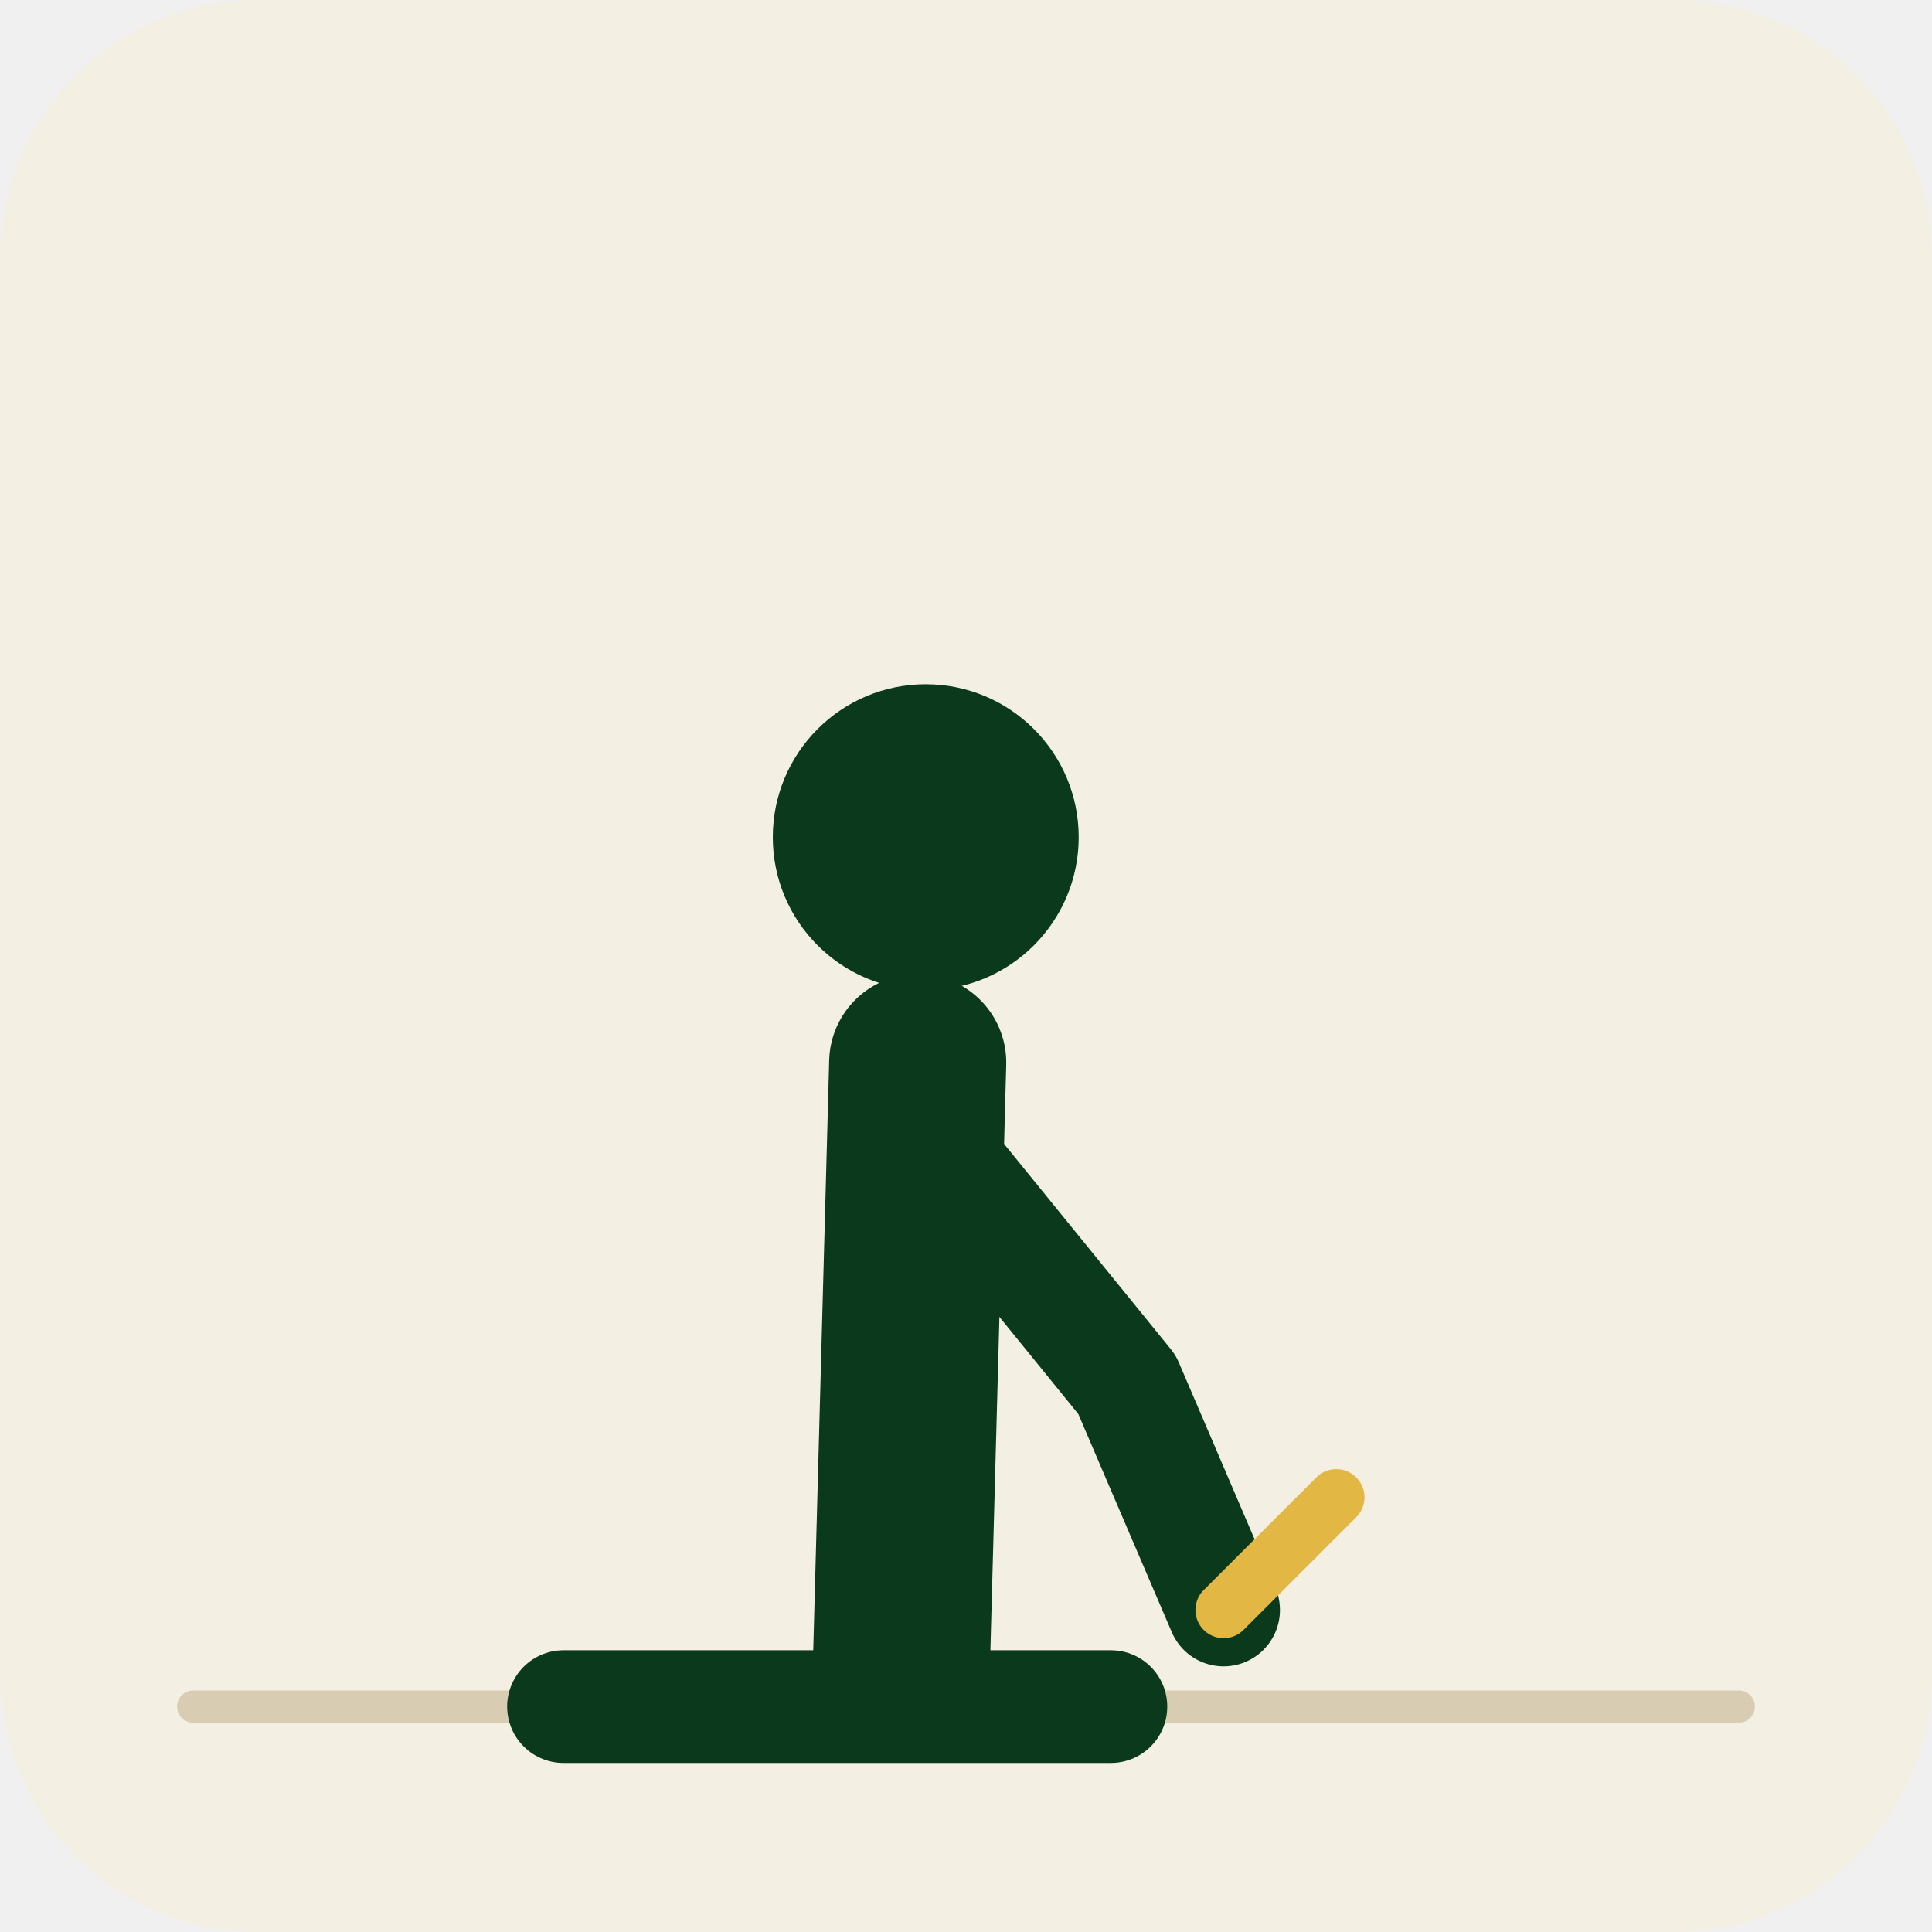
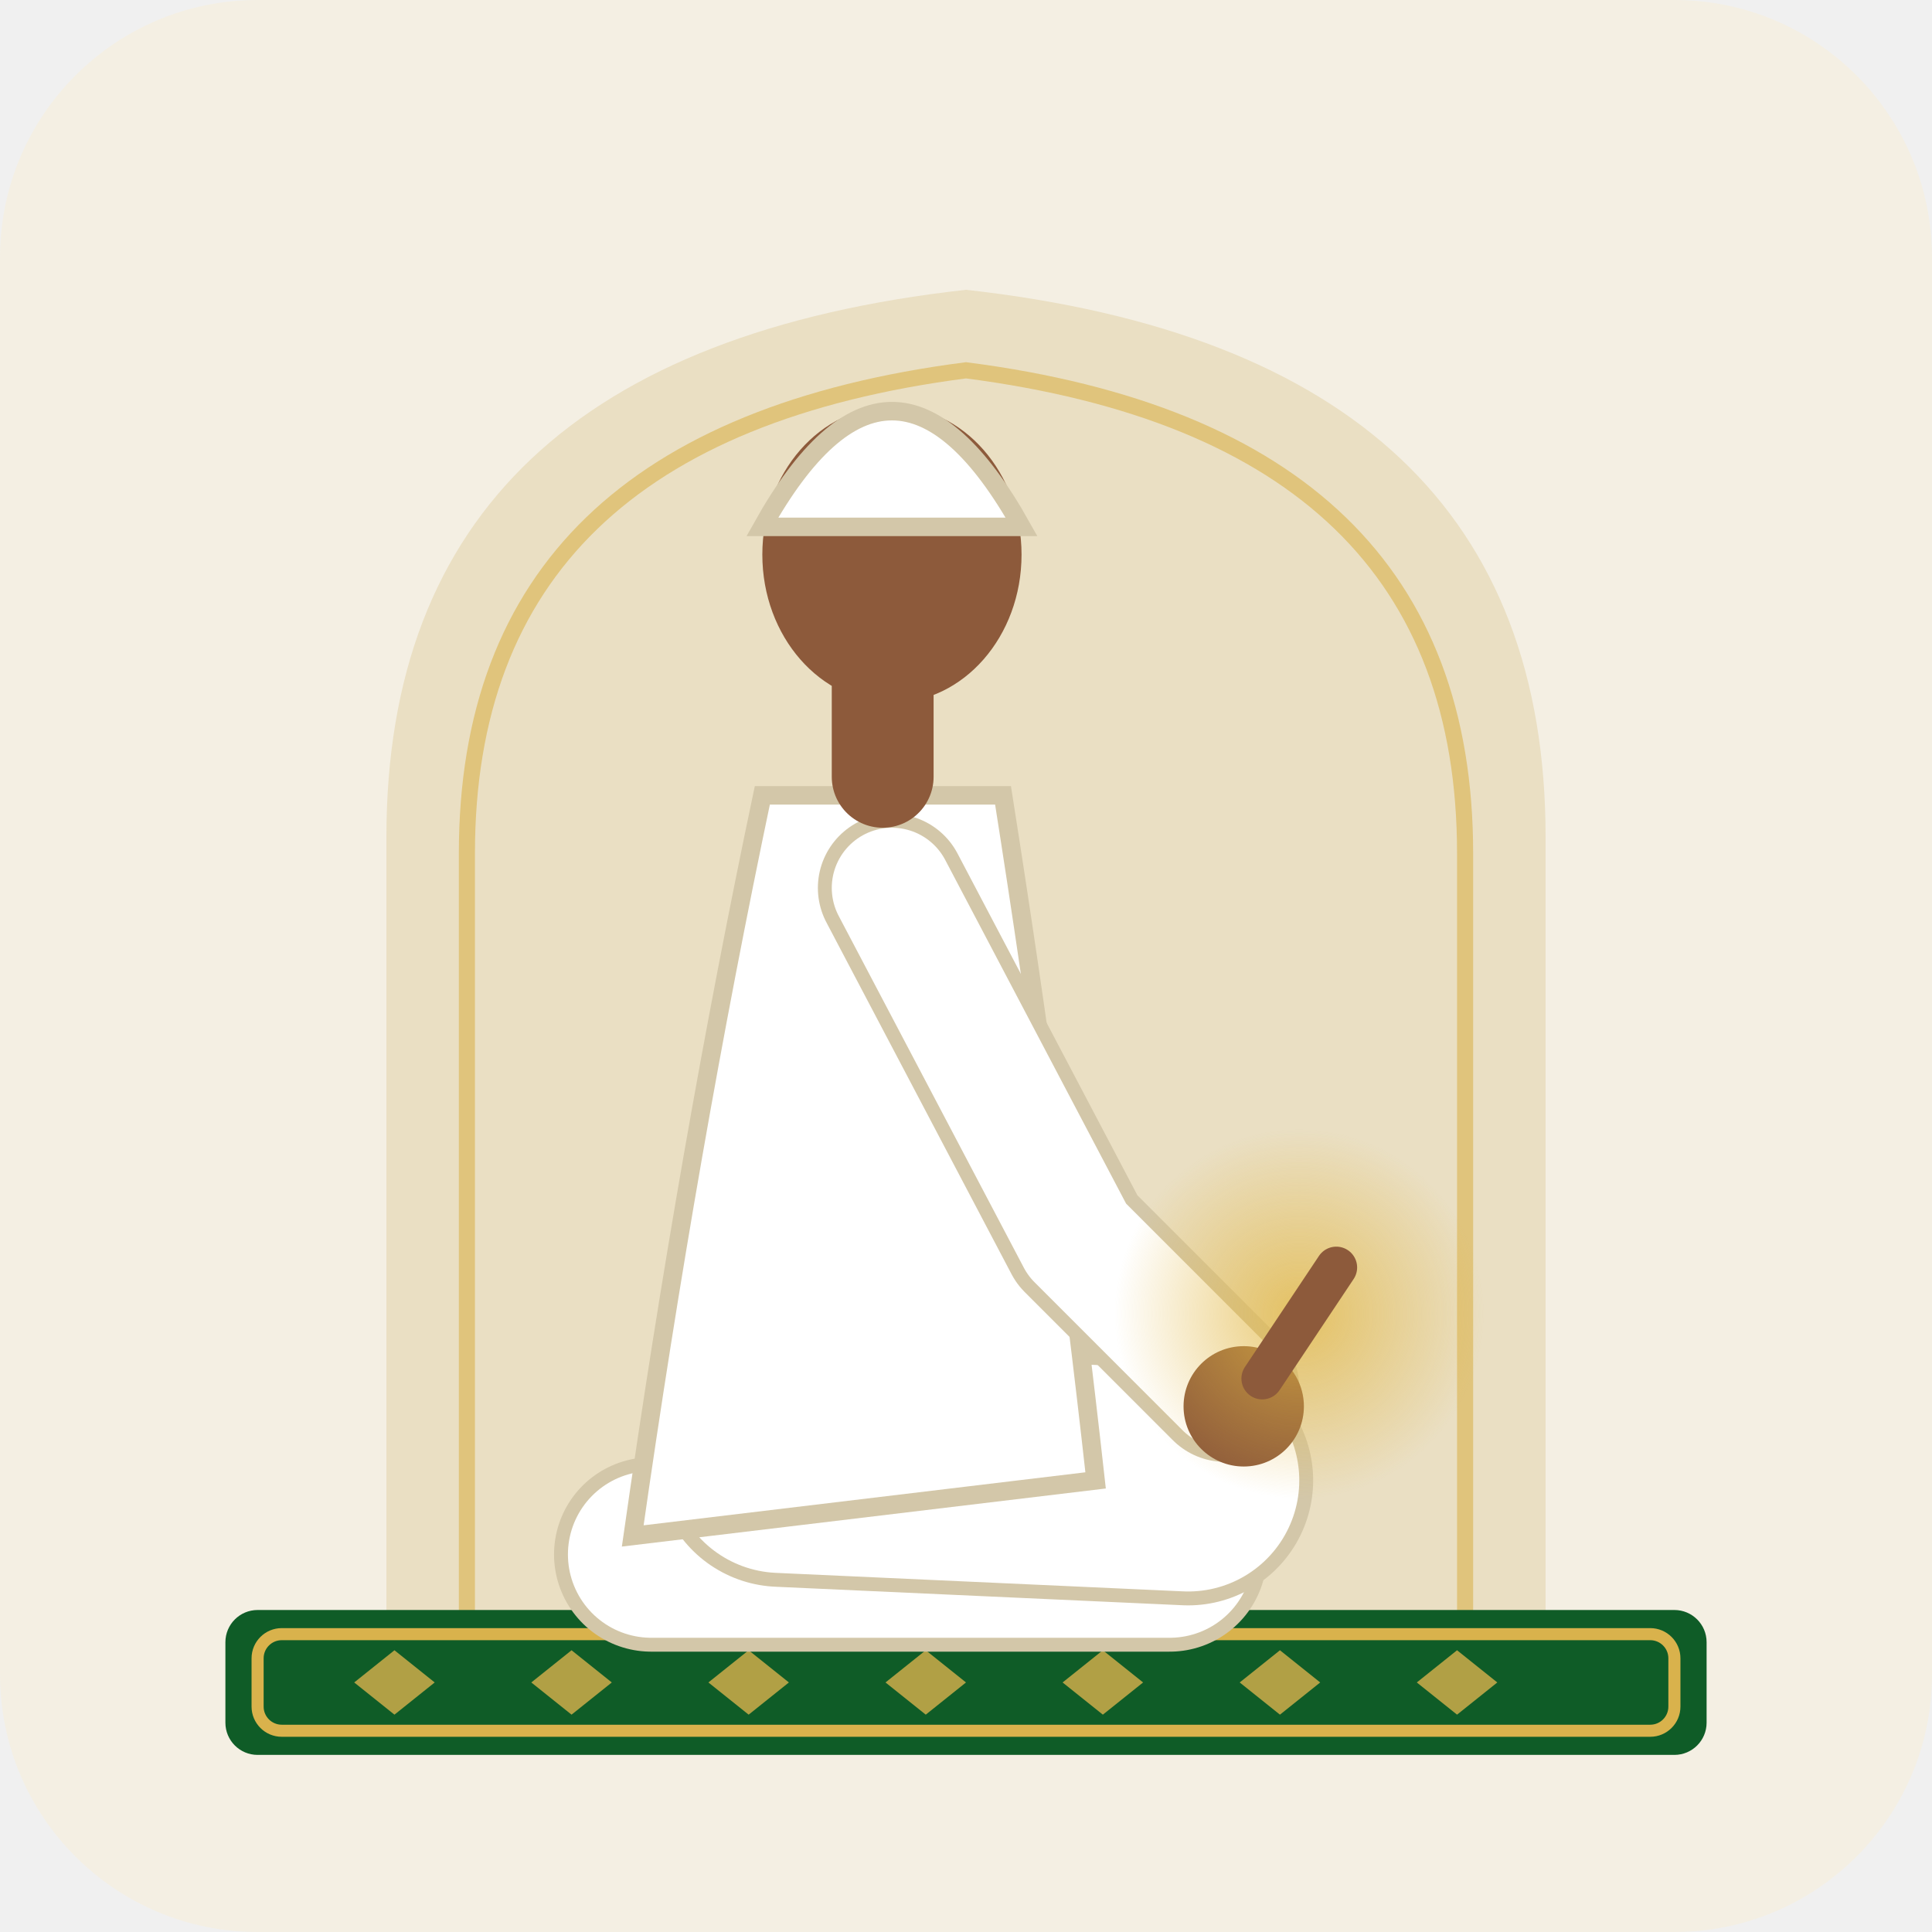
<svg xmlns="http://www.w3.org/2000/svg" viewBox="0 0 240 240" role="img" aria-label="Assis pour le tachahhoud">
+   <defs>
+     <radialGradient id="g">
+       <stop offset="0" stop-color="#E2B743" stop-opacity=".75" />
+       <stop offset="1" stop-color="#E2B743" stop-opacity="0" />
+     </radialGradient>
+     <linearGradient id="w" x1="0" x2="0" y1="0" y2="1">
+       <stop offset="0" stop-color="#A9D6F2" />
+       <stop offset="1" stop-color="#3E9AD6" />
+     </linearGradient>
+   </defs>
  <rect width="240" height="240" rx="32" fill="#F4EFE3" />
-   <line x1="24" y1="212" x2="216" y2="212" stroke="#D8CDB2" stroke-width="4" stroke-linecap="round" />
-   <path d="M70 212 L138 212" fill="none" stroke="#0A3A1B" stroke-width="14" stroke-linecap="round" stroke-linejoin="round" />
-   <path d="M112 206 L114 132" fill="none" stroke="#0A3A1B" stroke-width="22" stroke-linecap="round" stroke-linejoin="round" />
-   <circle cx="115" cy="104" r="19" fill="#0A3A1B" />
-   <path d="M114 140 L140 172 L152 200" fill="none" stroke="#0A3A1B" stroke-width="14" stroke-linecap="round" stroke-linejoin="round" />
-   <path d="M152 200 L166 186" fill="none" stroke="#E2B743" stroke-width="7" stroke-linecap="round" stroke-linejoin="round" />
+   <path d="M48 214 V104 Q48 44 120 36 Q192 44 192 104 V214 Z" fill="#EADFC3" />
+   <path d="M58 214 V106 Q58 54 120 46 Q182 54 182 106 V214" fill="none" stroke="#D9B24C" stroke-width="2" opacity=".6" />
+   <rect x="28" y="200" width="184" height="18" rx="4" fill="#0F5C27" />
+   <rect x="32" y="203" width="176" height="12" rx="3" fill="none" stroke="#D9B24C" stroke-width="1.5" />
+   <path d="M44 209 l5 -4 l5 4 l-5 4 z" fill="#D9B24C" opacity=".8" />
+   <path d="M66 209 l5 -4 l5 4 l-5 4 z" fill="#D9B24C" opacity=".8" />
+   <path d="M88 209 l5 -4 l5 4 l-5 4 z" fill="#D9B24C" opacity=".8" />
+   <path d="M110 209 l5 -4 l5 4 l-5 4 z" fill="#D9B24C" opacity=".8" />
+   <path d="M132 209 l5 -4 l5 4 l-5 4 z" fill="#D9B24C" opacity=".8" />
+   <path d="M154 209 l5 -4 l5 4 l-5 4 z" fill="#D9B24C" opacity=".8" />
+   <path d="M176 209 l5 -4 l5 4 l-5 4 z" fill="#D9B24C" opacity=".8" />
+   <g transform="translate(120 200) scale(1.15) translate(-120 -200)">
+     <path d="M86 194 L142 194" fill="none" stroke="#D3C7A9" stroke-width="21" stroke-linecap="round" stroke-linejoin="round" />
+     <path d="M86 194 L142 194" fill="none" stroke="#FFFFFF" stroke-width="18" stroke-linecap="round" stroke-linejoin="round" />
+     <path d="M100 184 L144 186" fill="none" stroke="#D3C7A9" stroke-width="27" stroke-linecap="round" stroke-linejoin="round" />
+     <path d="M100 184 L144 186" fill="none" stroke="#FFFFFF" stroke-width="24" stroke-linecap="round" stroke-linejoin="round" />
+     <path d="M84 192 Q90 150 98 112 L124 112 Q130 150 134 186 Z" fill="#FFFFFF" stroke="#D3C7A9" stroke-width="2" />
+     <path d="M112 122 L132 160 L148 176" fill="none" stroke="#D3C7A9" stroke-width="16" stroke-linecap="round" stroke-linejoin="round" />
+     <path d="M112 122 L132 160 L148 176" fill="none" stroke="#FFFFFF" stroke-width="13" stroke-linecap="round" stroke-linejoin="round" />
+     <circle cx="150" cy="178" r="6.5" fill="#8D5A3B" />
+     <path d="M111 96 L111 110" fill="none" stroke="#8D5A3B" stroke-width="11" stroke-linecap="round" stroke-linejoin="round" />
+     <circle cx="156" cy="168" r="20" fill="url(#g)" />
+     <path d="M152 175 L160 163" fill="none" stroke="#8D5A3B" stroke-width="4.5" stroke-linecap="round" stroke-linejoin="round" />
+     <g transform="rotate(0 112 86)">
+       <ellipse cx="112" cy="86" rx="14" ry="16" fill="#8D5A3B" />
+       <path d="M98 83 Q112 58 126 83 Z" fill="#FFFFFF" stroke="#D3C7A9" stroke-width="2" />
+     </g>
+   </g>
</svg>
